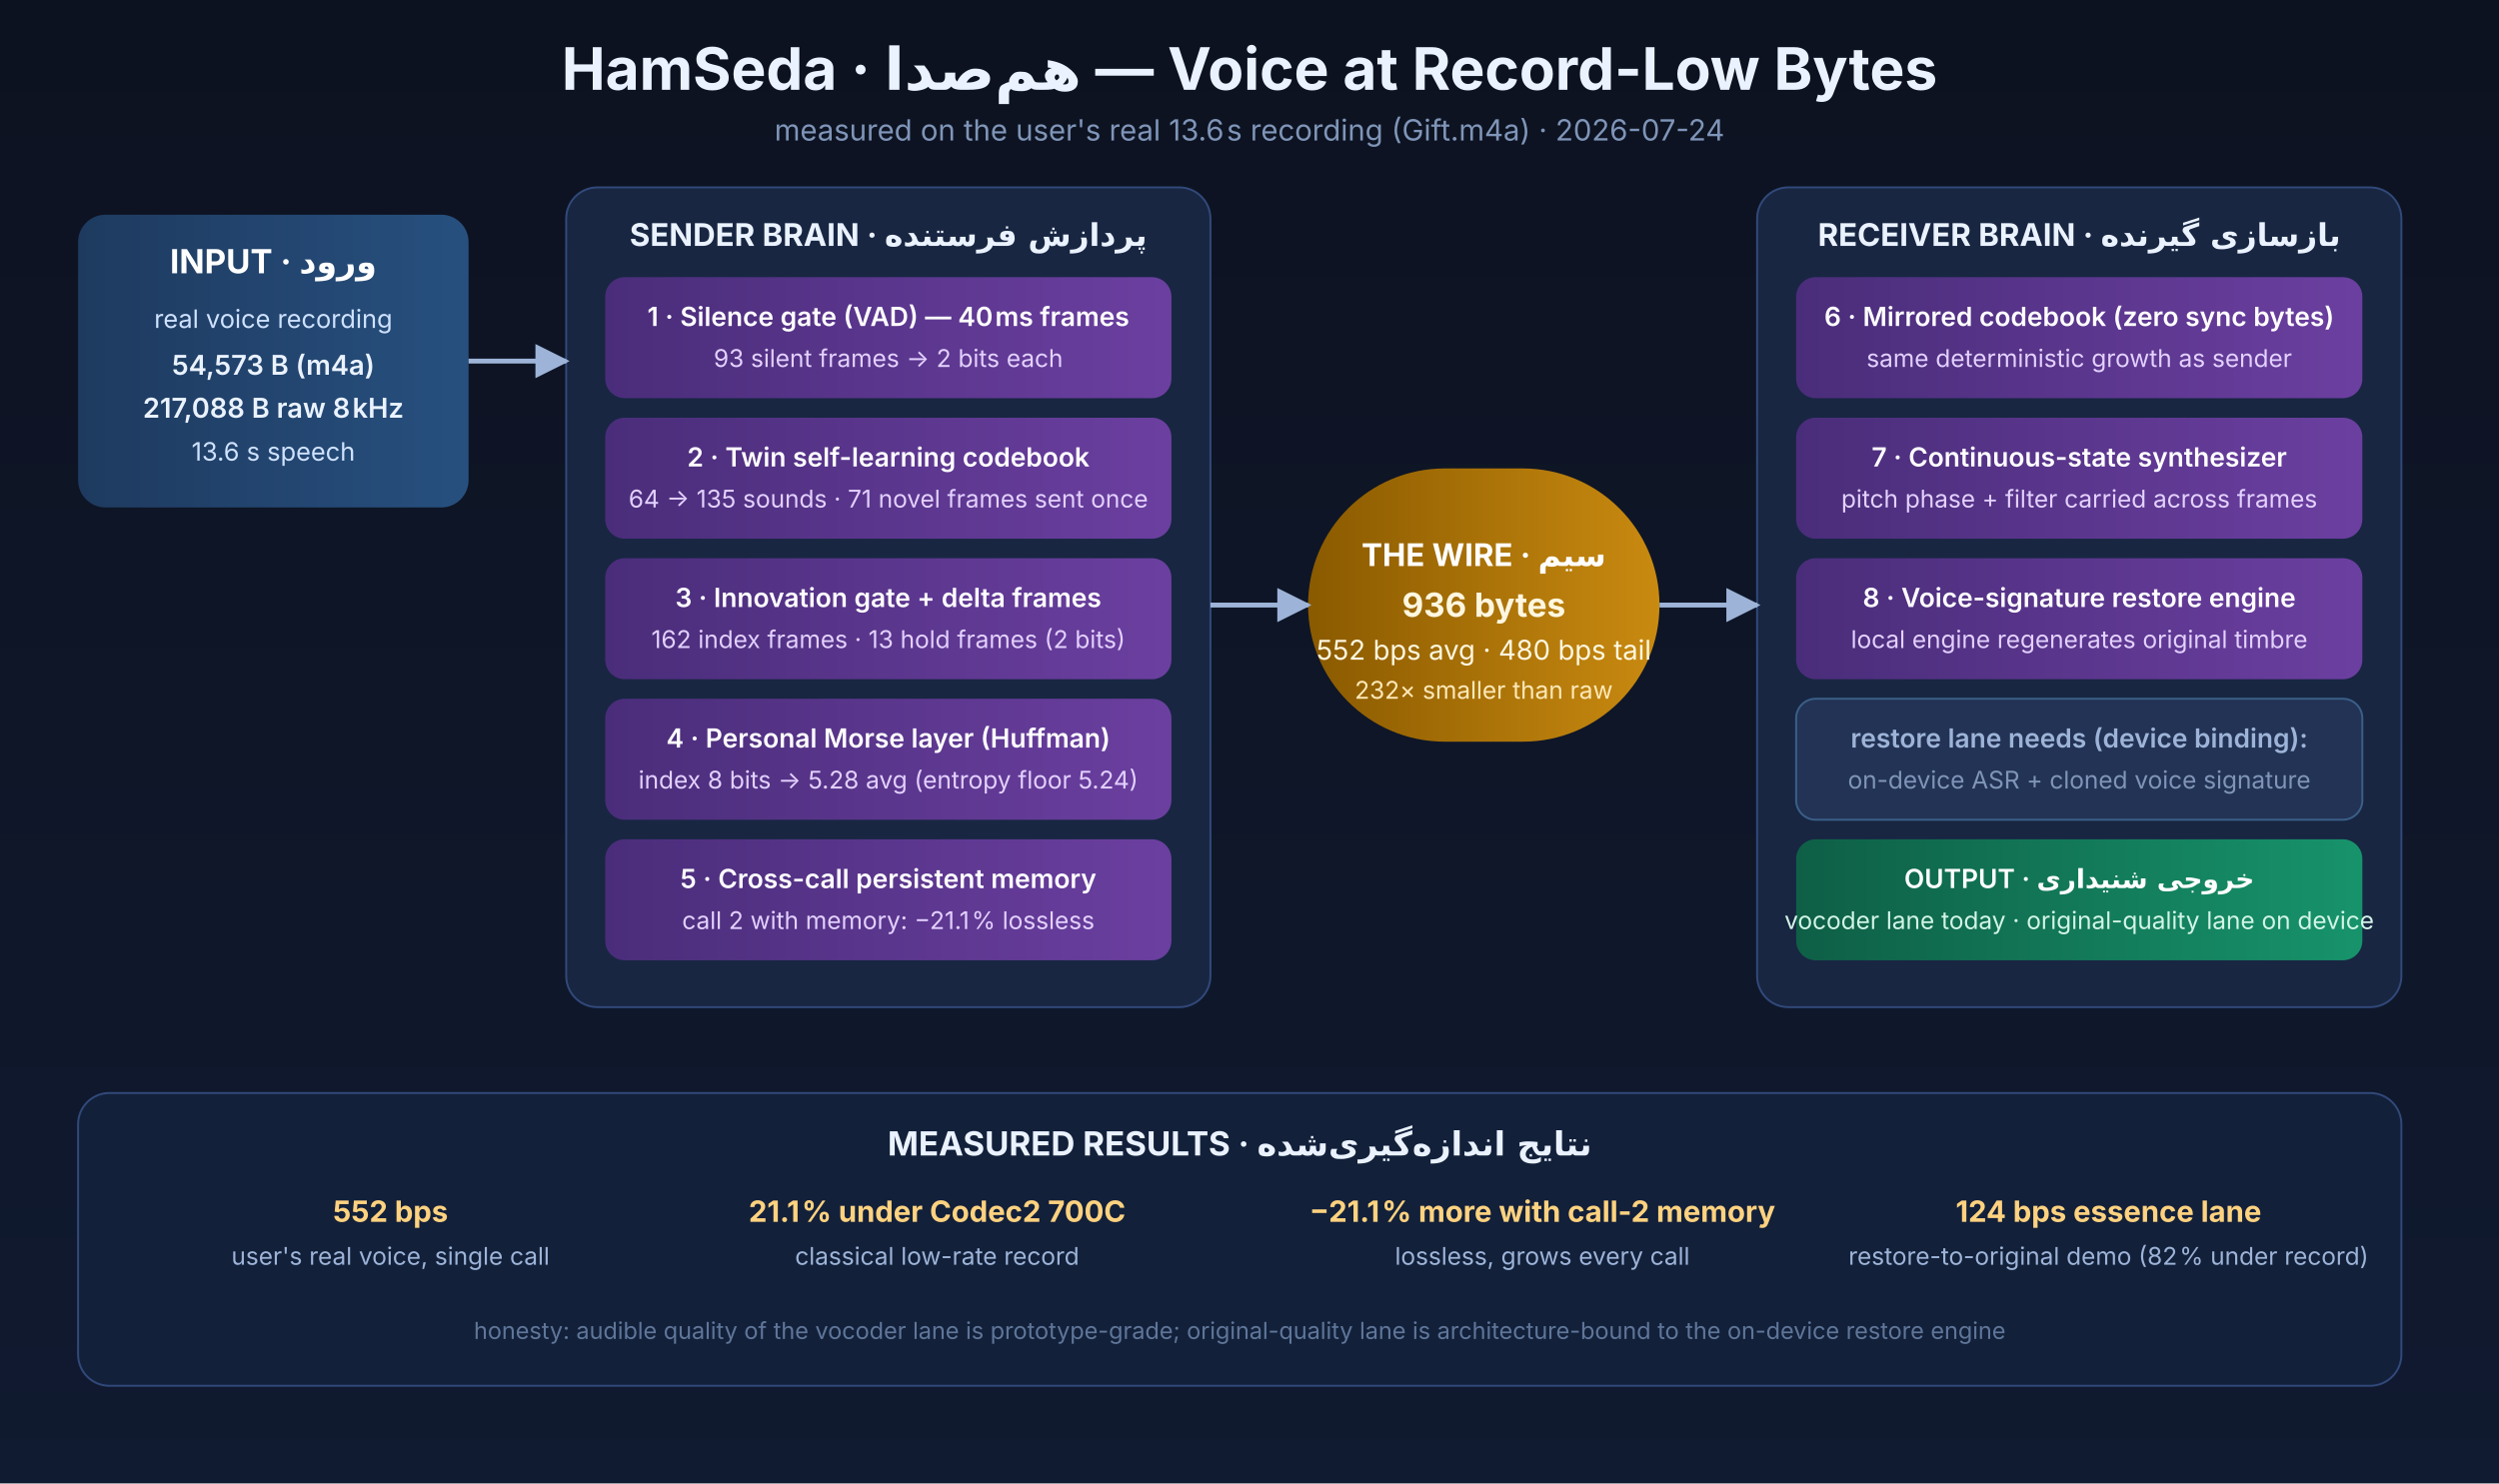
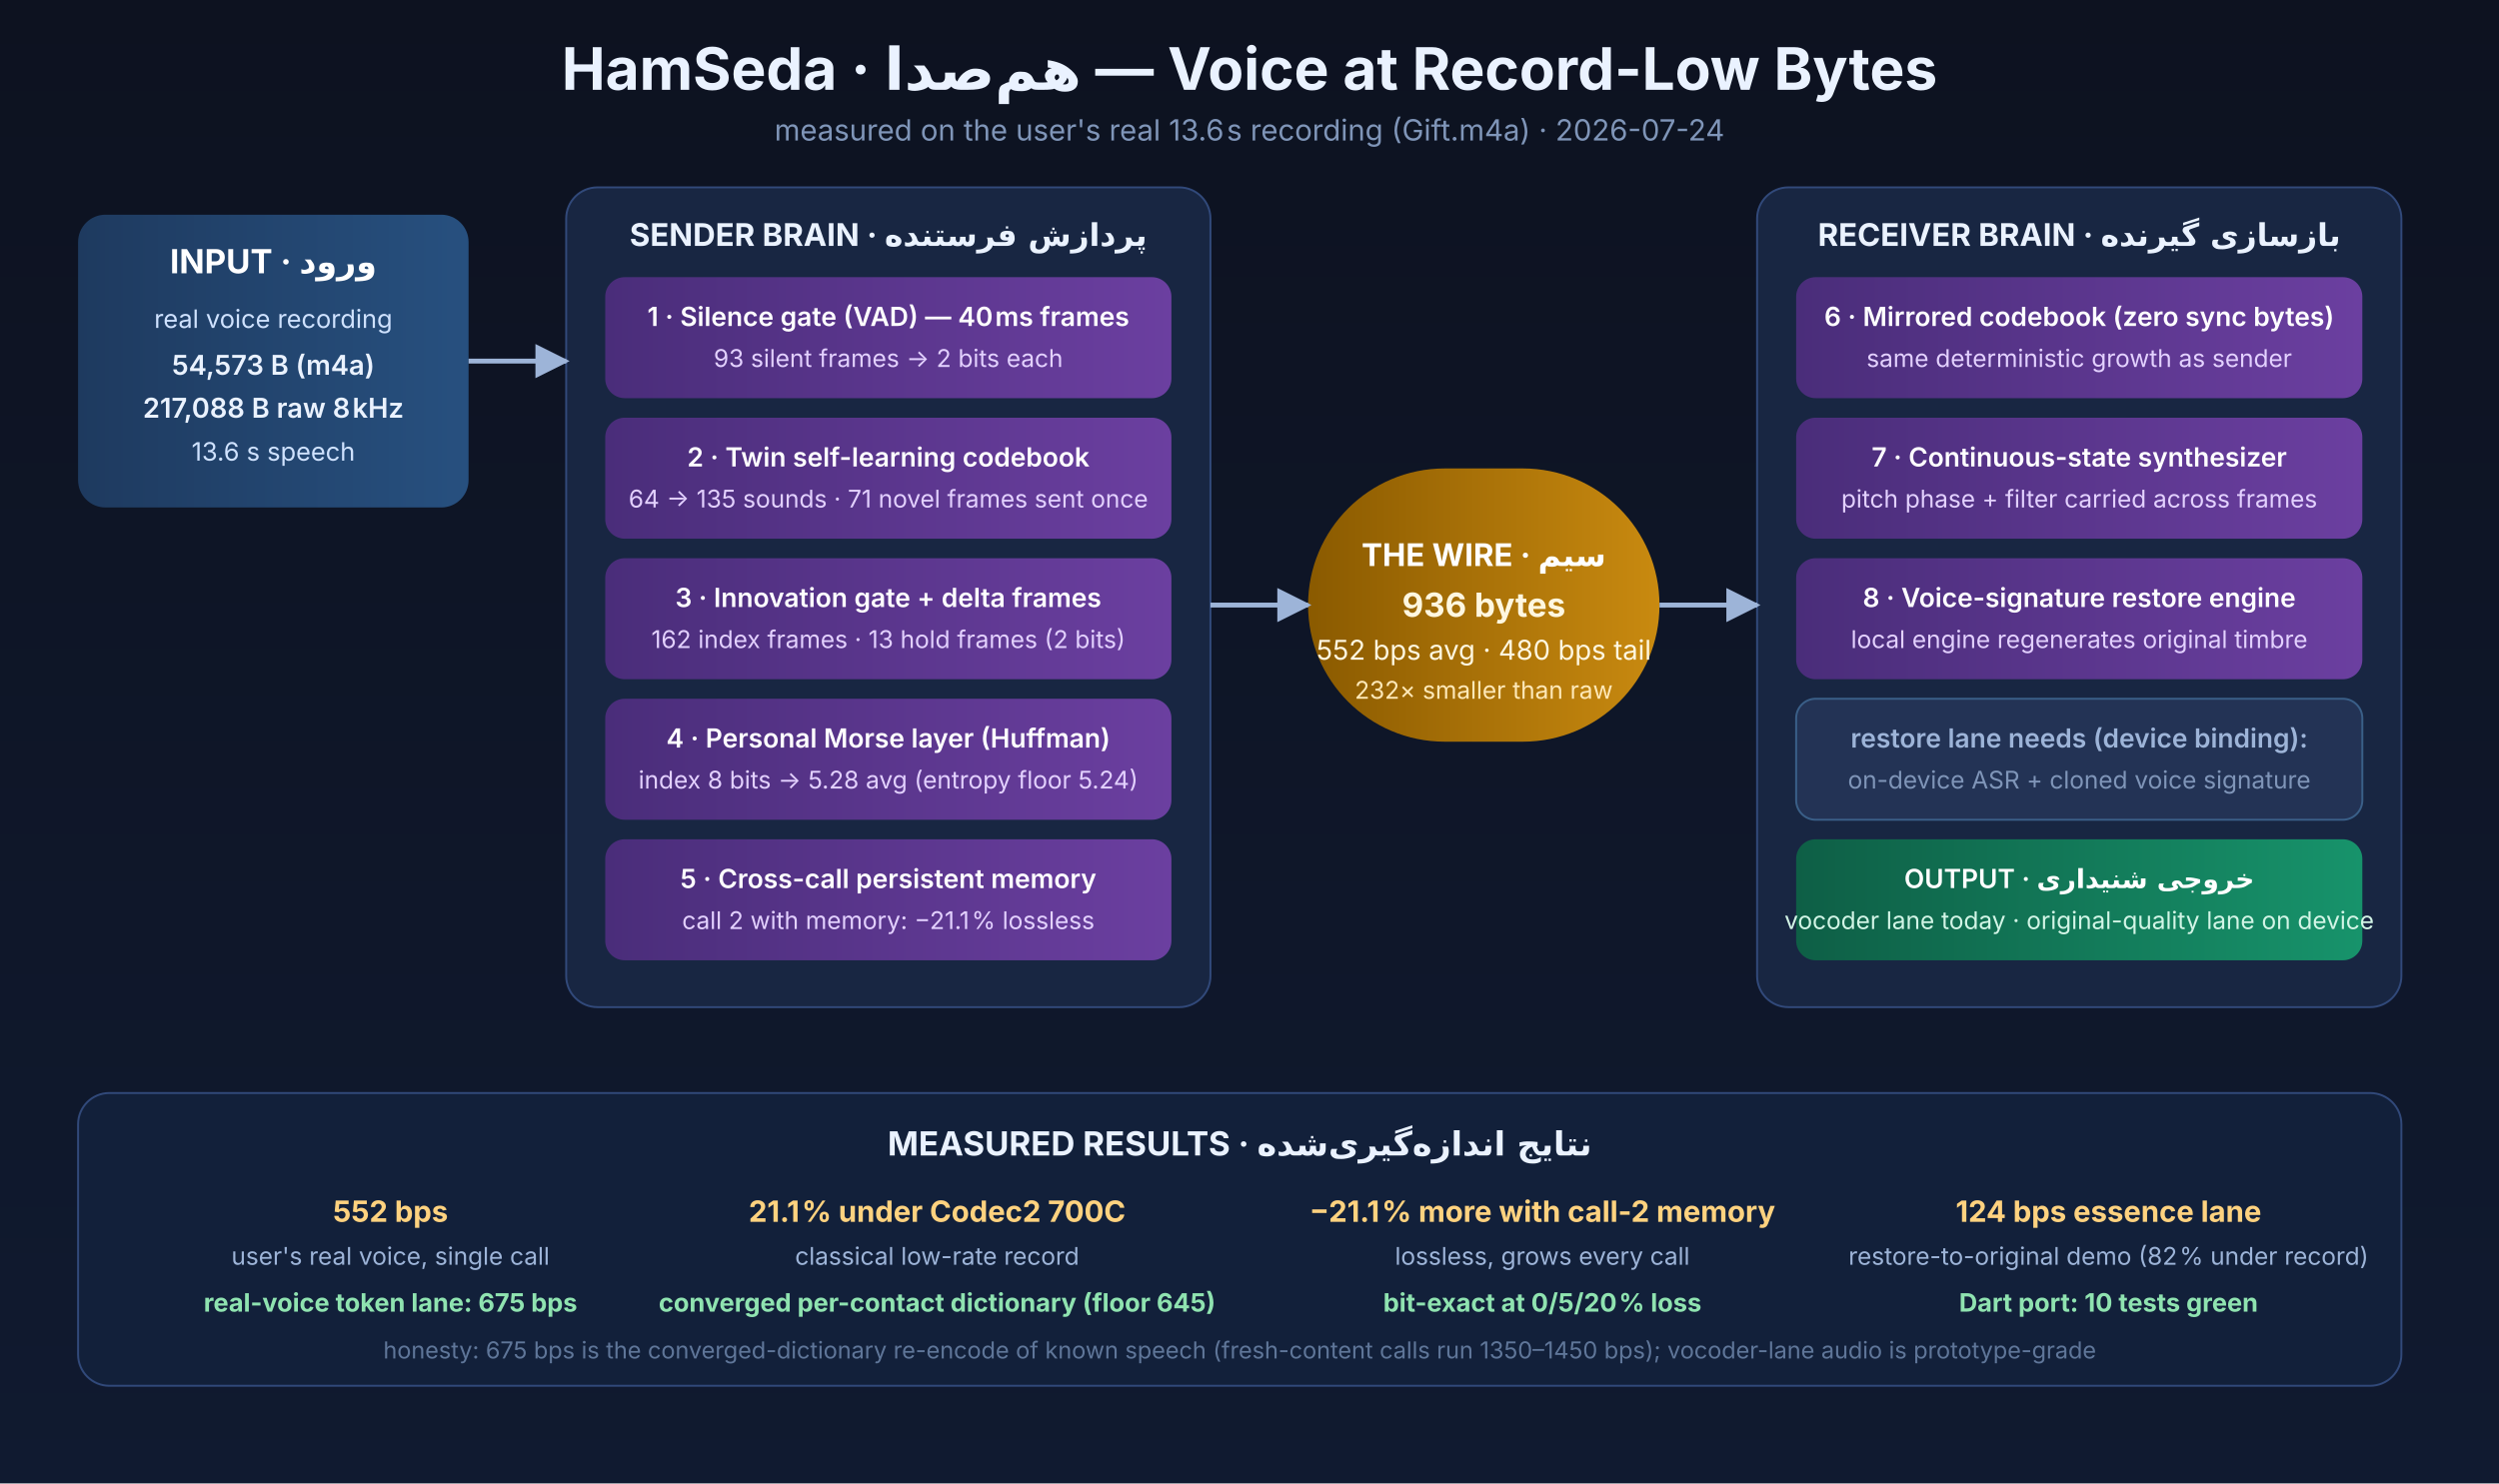
<svg xmlns="http://www.w3.org/2000/svg" viewBox="0 0 1280 760" font-family="SF Pro Display, Segoe UI, sans-serif">
  <defs>
    <linearGradient id="bg" x1="0" y1="0" x2="0" y2="1">
      <stop offset="0" stop-color="#0d1220" />
      <stop offset="1" stop-color="#101a30" />
    </linearGradient>
    <linearGradient id="in" x1="0" y1="0" x2="1" y2="0">
      <stop offset="0" stop-color="#1e3a5f" />
      <stop offset="1" stop-color="#27507f" />
    </linearGradient>
    <linearGradient id="proc" x1="0" y1="0" x2="1" y2="0">
      <stop offset="0" stop-color="#4a2d7a" />
      <stop offset="1" stop-color="#6b3fa0" />
    </linearGradient>
    <linearGradient id="wire" x1="0" y1="0" x2="1" y2="0">
      <stop offset="0" stop-color="#8a5a00" />
      <stop offset="1" stop-color="#c98a10" />
    </linearGradient>
    <linearGradient id="out" x1="0" y1="0" x2="1" y2="0">
      <stop offset="0" stop-color="#0e5f46" />
      <stop offset="1" stop-color="#17936b" />
    </linearGradient>
    <marker id="arr" viewBox="0 0 10 10" refX="9" refY="5" markerWidth="7" markerHeight="7" orient="auto">
      <path d="M0,0 L10,5 L0,10 z" fill="#9db4d8" />
    </marker>
  </defs>
  <rect width="1280" height="760" fill="url(#bg)" />
  <text x="640" y="46" text-anchor="middle" fill="#eaf2ff" font-size="30" font-weight="700">HamSeda · هم‌صدا — Voice at Record-Low Bytes</text>
  <text x="640" y="72" text-anchor="middle" fill="#7f95b8" font-size="15">measured on the user's real 13.6 s recording (Gift.m4a) · 2026-07-24</text>
  <rect x="40" y="110" width="200" height="150" rx="14" fill="url(#in)" />
  <text x="140" y="140" text-anchor="middle" fill="#fff" font-size="17" font-weight="700">INPUT · ورود</text>
  <text x="140" y="168" text-anchor="middle" fill="#cfe2ff" font-size="13">real voice recording</text>
  <text x="140" y="192" text-anchor="middle" fill="#eaf2ff" font-size="14" font-weight="600">54,573 B (m4a)</text>
  <text x="140" y="214" text-anchor="middle" fill="#eaf2ff" font-size="14" font-weight="600">217,088 B raw 8 kHz</text>
  <text x="140" y="236" text-anchor="middle" fill="#cfe2ff" font-size="13">13.6 s speech</text>
  <rect x="290" y="96" width="330" height="420" rx="16" fill="#182642" stroke="#31497a" />
  <text x="455" y="126" text-anchor="middle" fill="#eaf2ff" font-size="16" font-weight="700">SENDER BRAIN · پردازش فرستنده</text>
  <rect x="310" y="142" width="290" height="62" rx="10" fill="url(#proc)" />
  <text x="455" y="167" text-anchor="middle" fill="#fff" font-size="13.5" font-weight="600">1 · Silence gate (VAD) — 40 ms frames</text>
  <text x="455" y="188" text-anchor="middle" fill="#e3d1ff" font-size="12.5">93 silent frames → 2 bits each</text>
  <rect x="310" y="214" width="290" height="62" rx="10" fill="url(#proc)" />
  <text x="455" y="239" text-anchor="middle" fill="#fff" font-size="13.5" font-weight="600">2 · Twin self-learning codebook</text>
  <text x="455" y="260" text-anchor="middle" fill="#e3d1ff" font-size="12.5">64 → 135 sounds · 71 novel frames sent once</text>
  <rect x="310" y="286" width="290" height="62" rx="10" fill="url(#proc)" />
  <text x="455" y="311" text-anchor="middle" fill="#fff" font-size="13.5" font-weight="600">3 · Innovation gate + delta frames</text>
  <text x="455" y="332" text-anchor="middle" fill="#e3d1ff" font-size="12.5">162 index frames · 13 hold frames (2 bits)</text>
  <rect x="310" y="358" width="290" height="62" rx="10" fill="url(#proc)" />
  <text x="455" y="383" text-anchor="middle" fill="#fff" font-size="13.5" font-weight="600">4 · Personal Morse layer (Huffman)</text>
  <text x="455" y="404" text-anchor="middle" fill="#e3d1ff" font-size="12.5">index 8 bits → 5.28 avg (entropy floor 5.24)</text>
  <rect x="310" y="430" width="290" height="62" rx="10" fill="url(#proc)" />
  <text x="455" y="455" text-anchor="middle" fill="#fff" font-size="13.5" font-weight="600">5 · Cross-call persistent memory</text>
  <text x="455" y="476" text-anchor="middle" fill="#e3d1ff" font-size="12.5">call 2 with memory: −21.1 % lossless</text>
  <rect x="670" y="240" width="180" height="140" rx="70" fill="url(#wire)" />
  <text x="760" y="290" text-anchor="middle" fill="#fff" font-size="16" font-weight="700">THE WIRE · سیم</text>
  <text x="760" y="316" text-anchor="middle" fill="#fff7e0" font-size="17" font-weight="700">936 bytes</text>
  <text x="760" y="338" text-anchor="middle" fill="#fff7e0" font-size="14">552 bps avg · 480 bps tail</text>
  <text x="760" y="358" text-anchor="middle" fill="#ffe9b8" font-size="12.5">232× smaller than raw</text>
  <rect x="900" y="96" width="330" height="420" rx="16" fill="#182642" stroke="#31497a" />
  <text x="1065" y="126" text-anchor="middle" fill="#eaf2ff" font-size="16" font-weight="700">RECEIVER BRAIN · بازسازی گیرنده</text>
  <rect x="920" y="142" width="290" height="62" rx="10" fill="url(#proc)" />
  <text x="1065" y="167" text-anchor="middle" fill="#fff" font-size="13.5" font-weight="600">6 · Mirrored codebook (zero sync bytes)</text>
  <text x="1065" y="188" text-anchor="middle" fill="#e3d1ff" font-size="12.5">same deterministic growth as sender</text>
  <rect x="920" y="214" width="290" height="62" rx="10" fill="url(#proc)" />
  <text x="1065" y="239" text-anchor="middle" fill="#fff" font-size="13.5" font-weight="600">7 · Continuous-state synthesizer</text>
  <text x="1065" y="260" text-anchor="middle" fill="#e3d1ff" font-size="12.5">pitch phase + filter carried across frames</text>
  <rect x="920" y="286" width="290" height="62" rx="10" fill="url(#proc)" />
  <text x="1065" y="311" text-anchor="middle" fill="#fff" font-size="13.5" font-weight="600">8 · Voice-signature restore engine</text>
  <text x="1065" y="332" text-anchor="middle" fill="#e3d1ff" font-size="12.5">local engine regenerates original timbre</text>
  <rect x="920" y="358" width="290" height="62" rx="10" fill="#233355" stroke="#3a5f88" />
  <text x="1065" y="383" text-anchor="middle" fill="#9db4d8" font-size="13.5" font-weight="600">restore lane needs (device binding):</text>
  <text x="1065" y="404" text-anchor="middle" fill="#7f95b8" font-size="12.5">on-device ASR + cloned voice signature</text>
  <rect x="920" y="430" width="290" height="62" rx="10" fill="url(#out)" />
  <text x="1065" y="455" text-anchor="middle" fill="#fff" font-size="13.5" font-weight="600">OUTPUT · خروجی شنیداری</text>
  <text x="1065" y="476" text-anchor="middle" fill="#d2f5e6" font-size="12.5">vocoder lane today · original-quality lane on device</text>
  <rect x="40" y="560" width="1190" height="150" rx="16" fill="#12203a" stroke="#31497a" />
  <text x="635" y="592" text-anchor="middle" fill="#eaf2ff" font-size="17" font-weight="700">MEASURED RESULTS · نتایج اندازه‌گیری‌شده</text>
  <text x="200" y="626" text-anchor="middle" fill="#ffd27f" font-size="15" font-weight="700">552 bps</text>
  <text x="200" y="648" text-anchor="middle" fill="#9db4d8" font-size="12.5">user's real voice, single call</text>
  <text x="480" y="626" text-anchor="middle" fill="#ffd27f" font-size="15" font-weight="700">21.1 % under Codec2 700C</text>
  <text x="480" y="648" text-anchor="middle" fill="#9db4d8" font-size="12.5">classical low-rate record</text>
  <text x="790" y="626" text-anchor="middle" fill="#ffd27f" font-size="15" font-weight="700">−21.1 % more with call-2 memory</text>
  <text x="790" y="648" text-anchor="middle" fill="#9db4d8" font-size="12.5">lossless, grows every call</text>
  <text x="1080" y="626" text-anchor="middle" fill="#ffd27f" font-size="15" font-weight="700">124 bps essence lane</text>
  <text x="1080" y="648" text-anchor="middle" fill="#9db4d8" font-size="12.5">restore-to-original demo (82 % under record)</text>
-   <text x="635" y="686" text-anchor="middle" fill="#5f7699" font-size="12">honesty: audible quality of the vocoder lane is prototype-grade; original-quality lane is architecture-bound to the on-device restore engine</text>
+   <text x="200" y="672" text-anchor="middle" fill="#8fe3b0" font-size="13" font-weight="700">real-voice token lane: 675 bps</text>
+   <text x="480" y="672" text-anchor="middle" fill="#8fe3b0" font-size="13" font-weight="700">converged per-contact dictionary (floor 645)</text>
+   <text x="790" y="672" text-anchor="middle" fill="#8fe3b0" font-size="13" font-weight="700">bit-exact at 0/5/20 % loss</text>
+   <text x="1080" y="672" text-anchor="middle" fill="#8fe3b0" font-size="13" font-weight="700">Dart port: 10 tests green</text>
+   <text x="635" y="696" text-anchor="middle" fill="#5f7699" font-size="12">honesty: 675 bps is the converged-dictionary re-encode of known speech (fresh-content calls run 1350–1450 bps); vocoder-lane audio is prototype-grade</text>
  <line x1="240" y1="185" x2="290" y2="185" stroke="#9db4d8" stroke-width="2.5" marker-end="url(#arr)" />
  <line x1="620" y1="310" x2="670" y2="310" stroke="#9db4d8" stroke-width="2.5" marker-end="url(#arr)" />
  <line x1="850" y1="310" x2="900" y2="310" stroke="#9db4d8" stroke-width="2.5" marker-end="url(#arr)" />
</svg>
